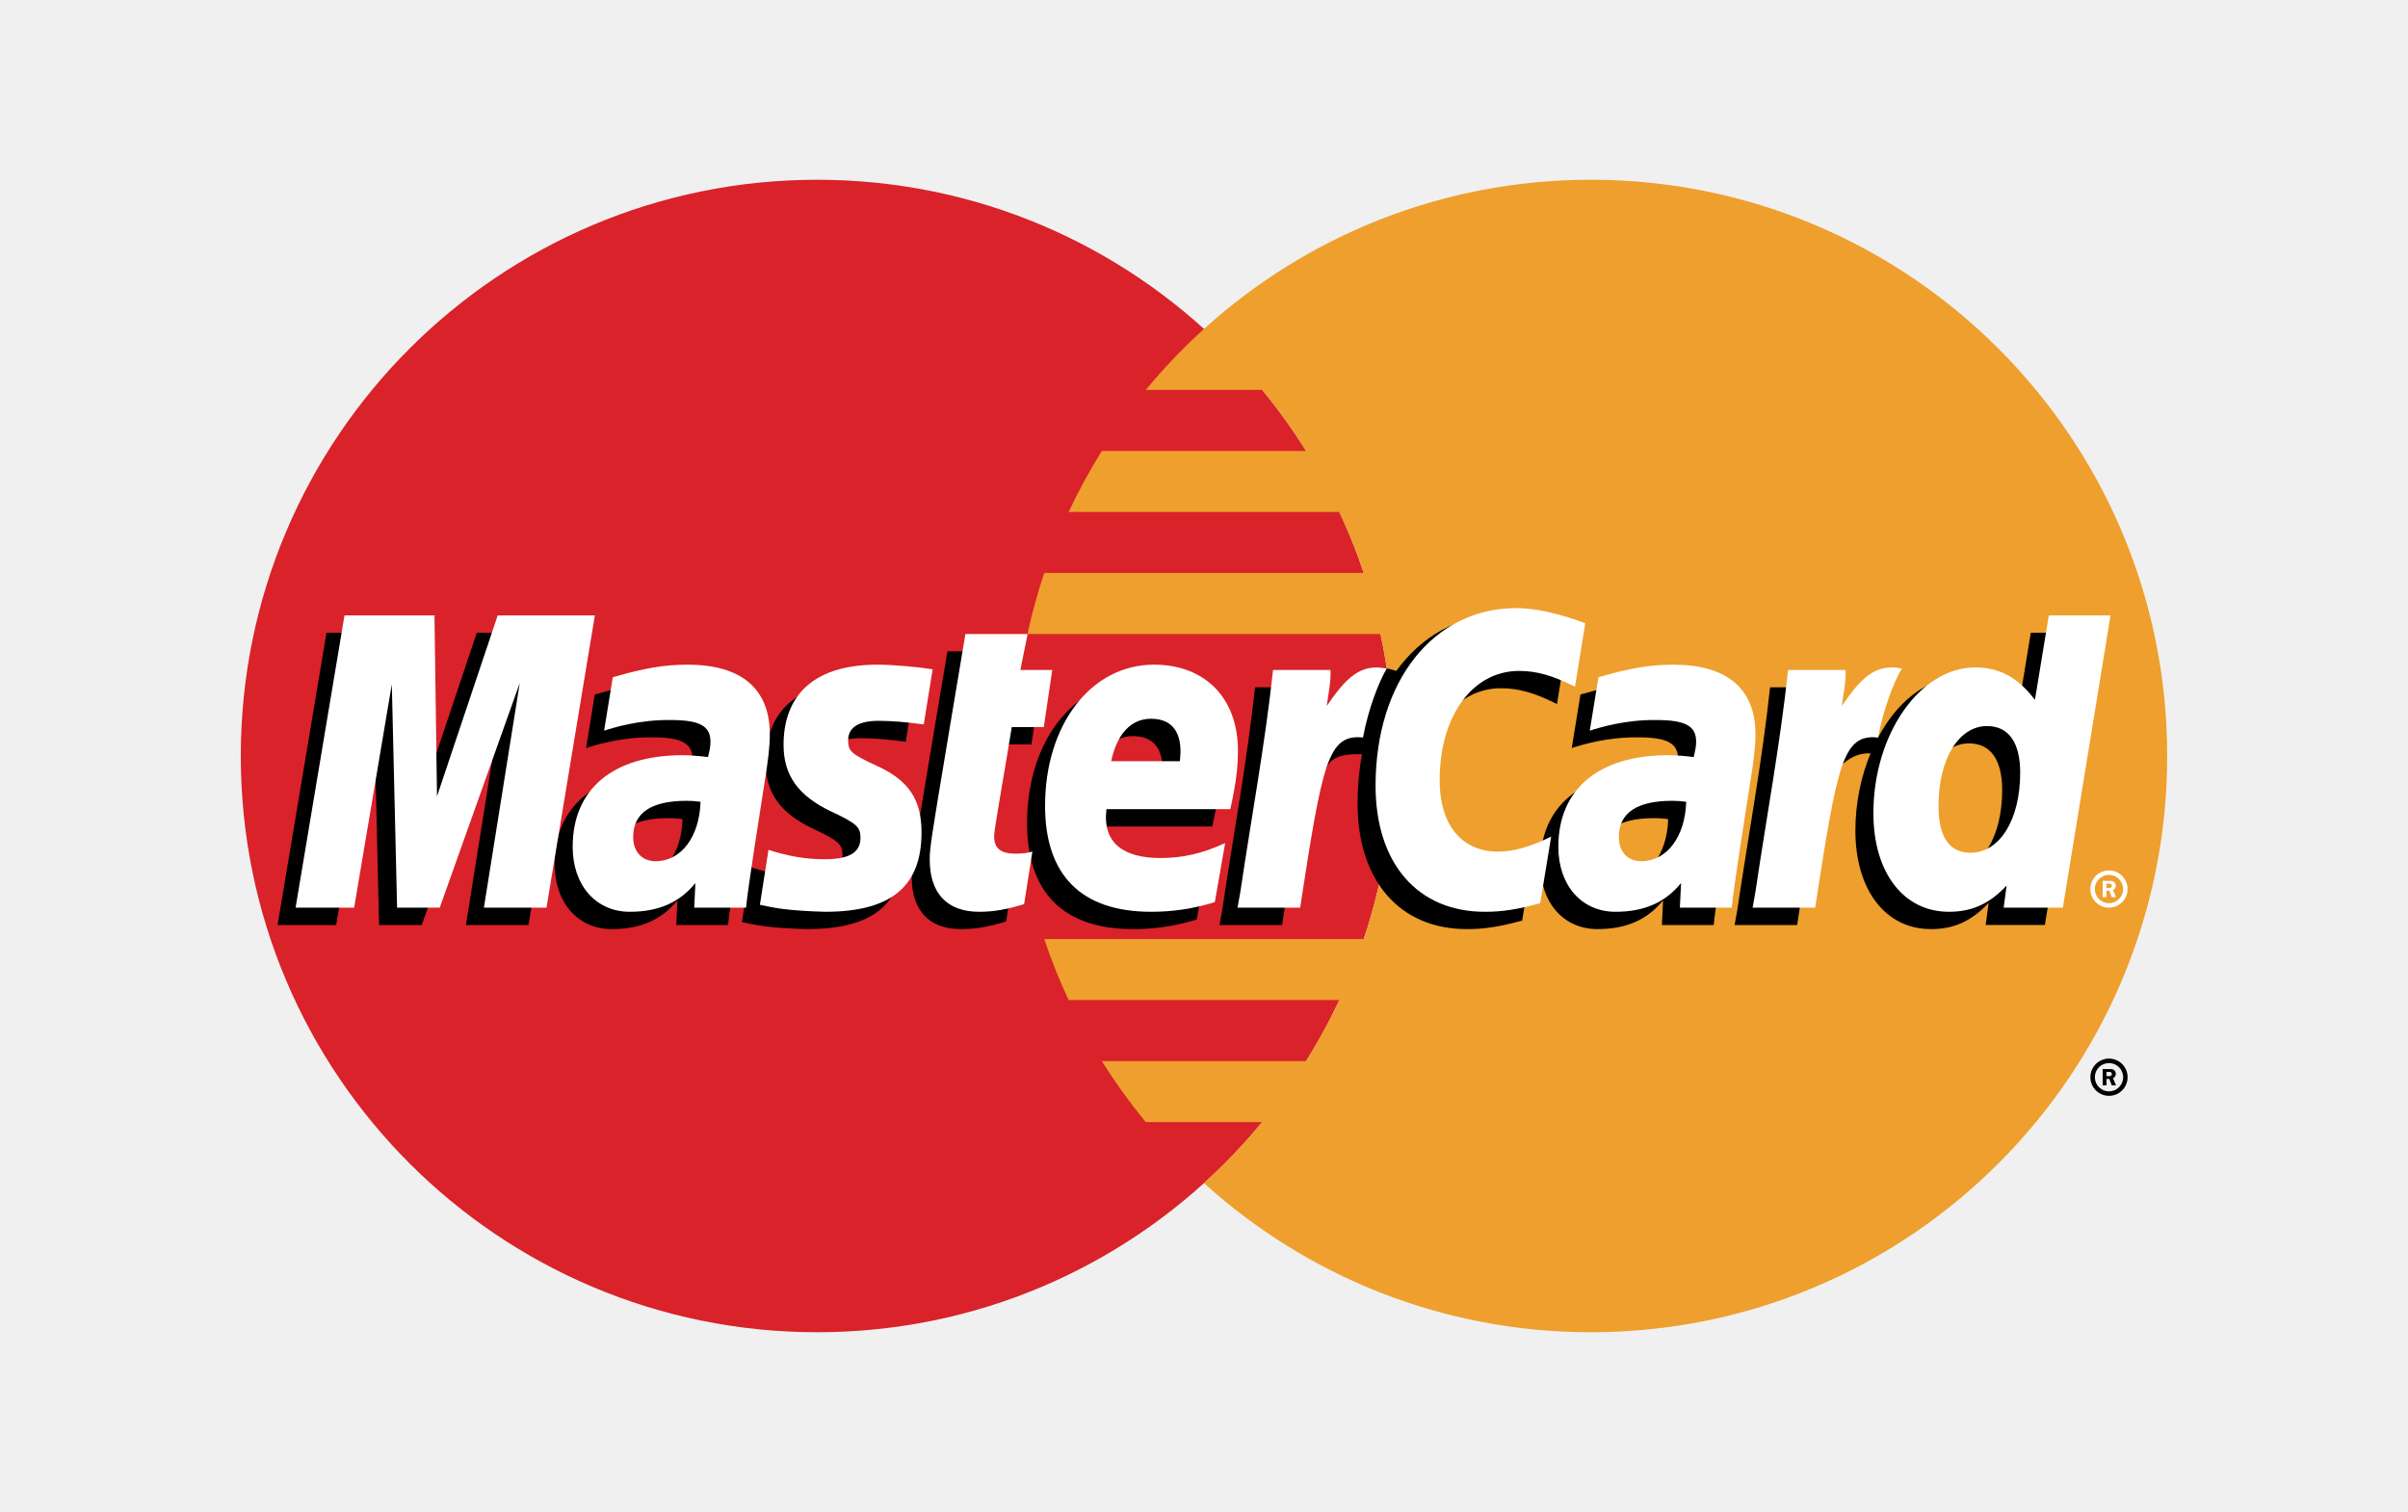
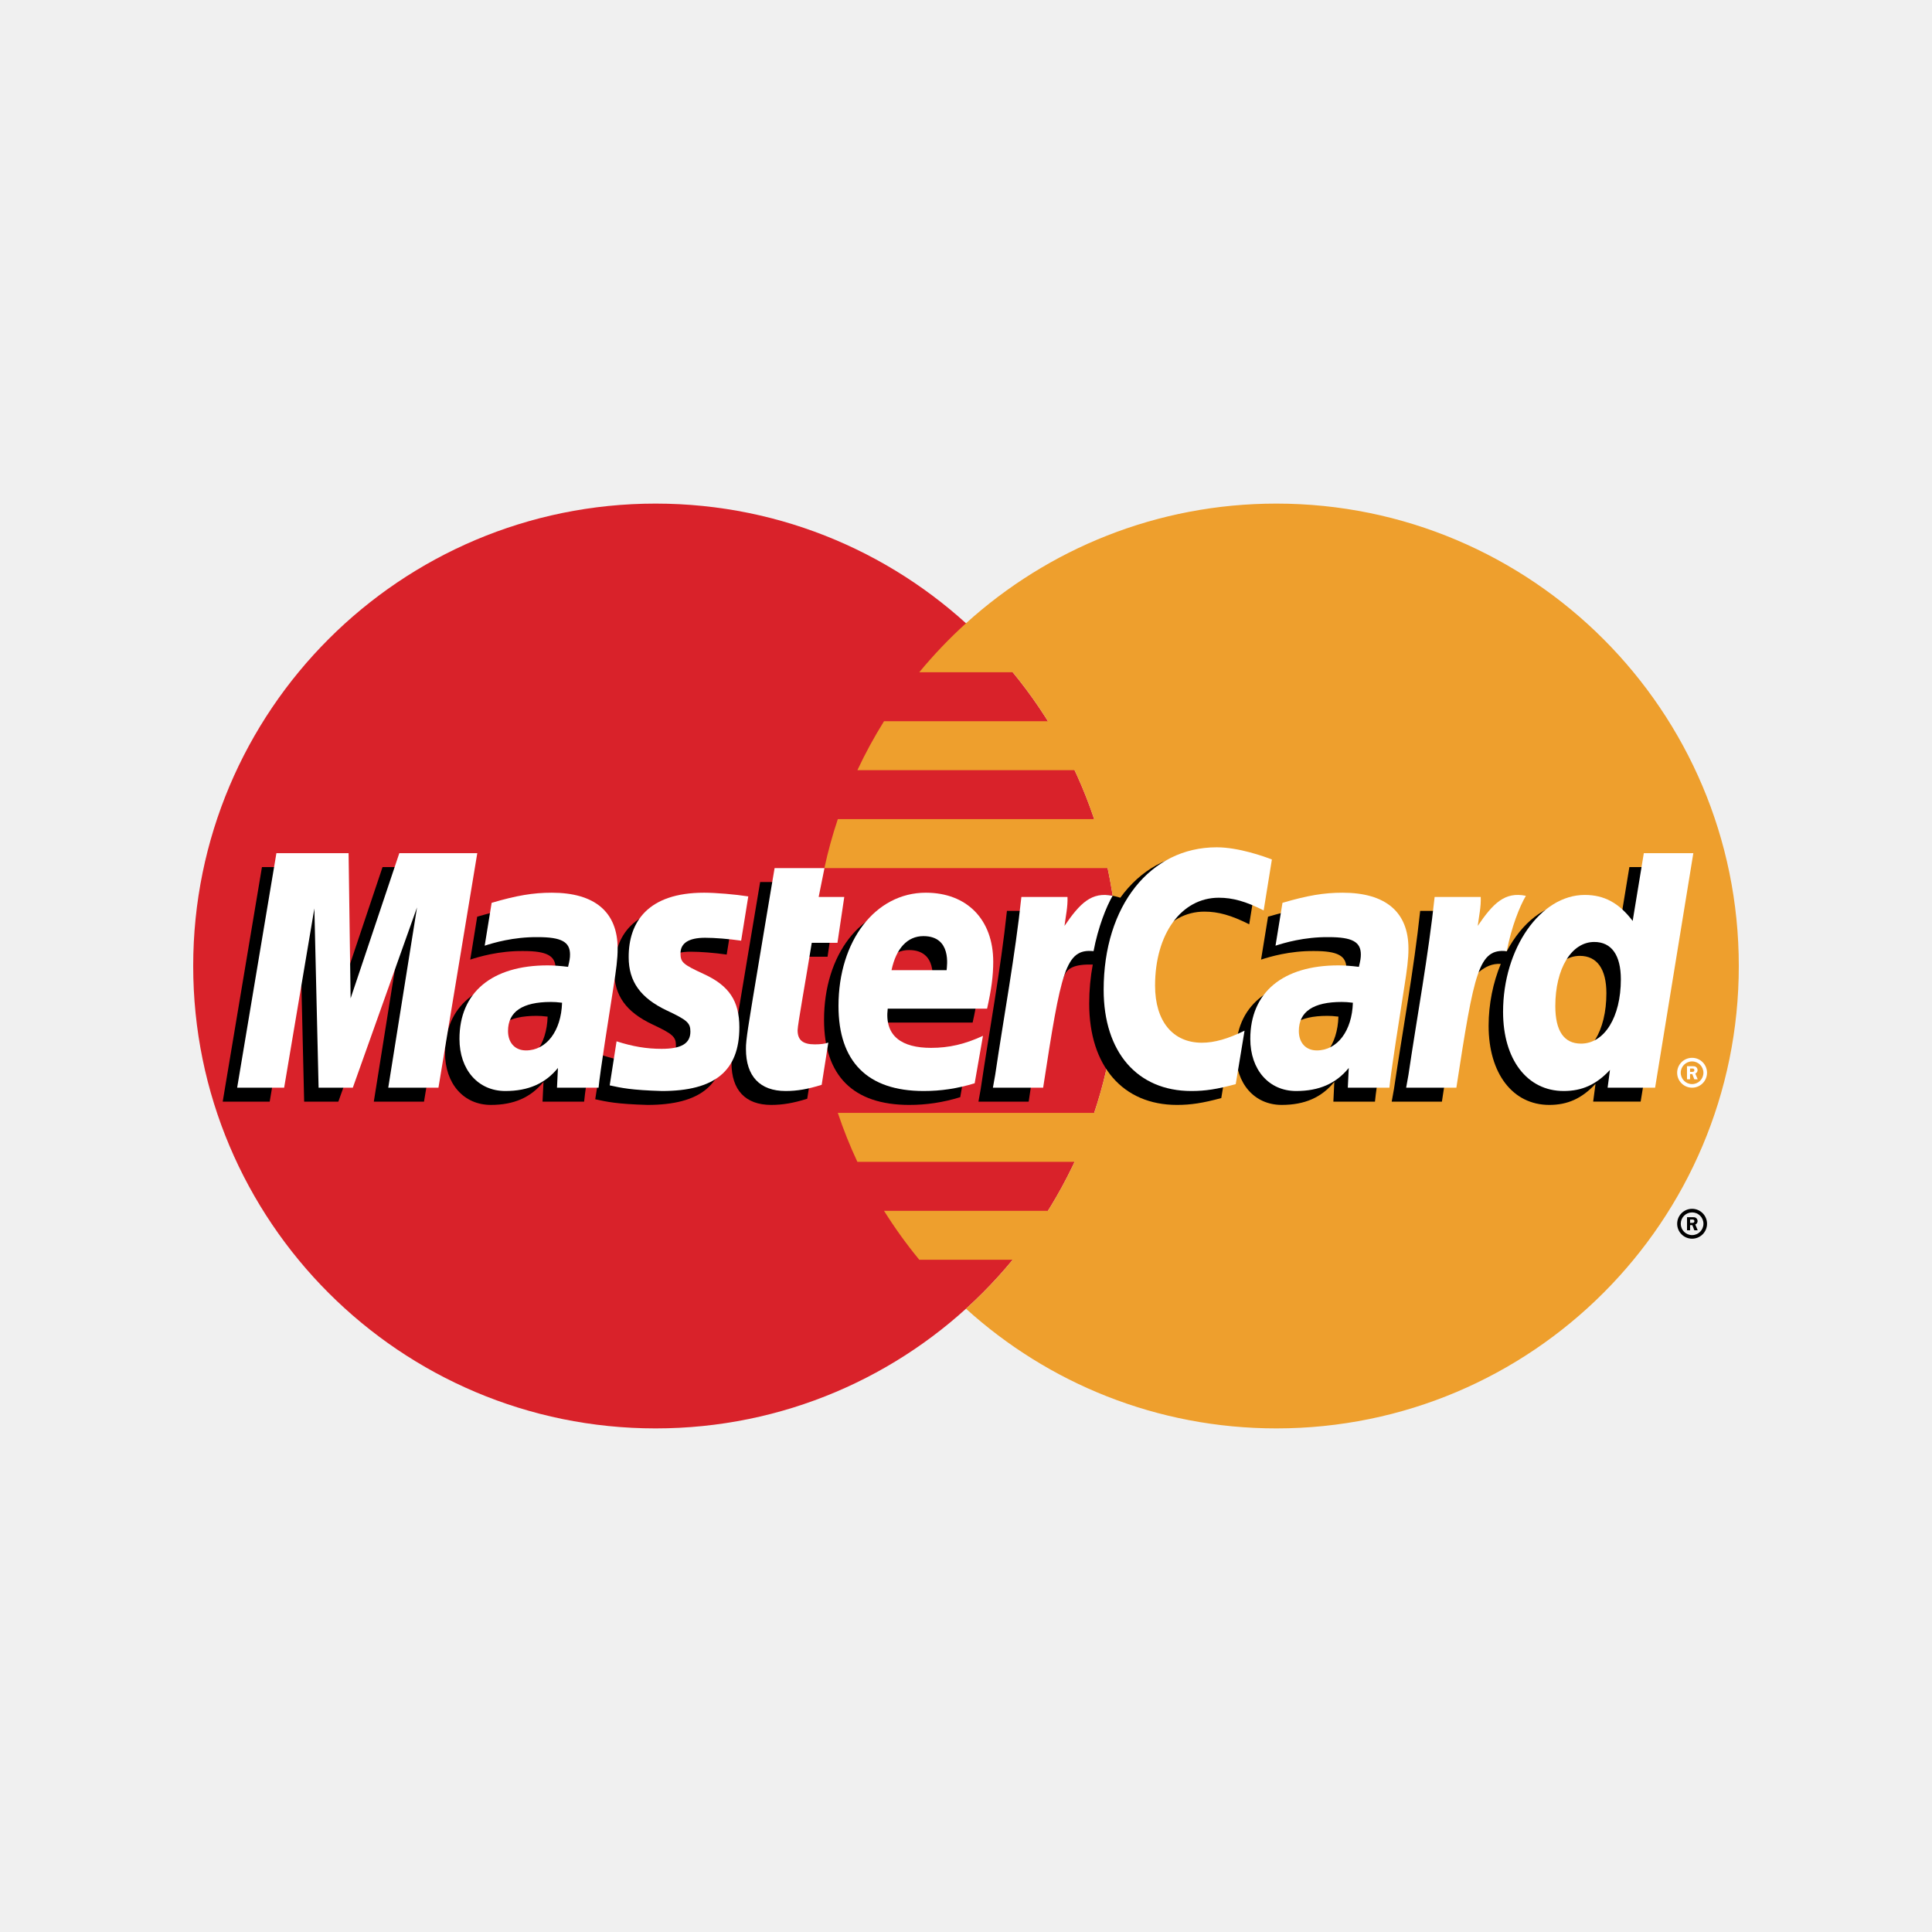
- <svg xmlns="http://www.w3.org/2000/svg" version="1.1" id="Layer_1" x="0px" y="0px" width="750px" height="471px" viewBox="0 0 750 471" enable-background="new 0 0 750 471" xml:space="preserve">
+ <svg xmlns="http://www.w3.org/2000/svg" version="1.1" id="Layer_1" x="0px" y="0px" width="70px" height="70px" viewBox="0 0 750 471" enable-background="new 0 0 750 471" xml:space="preserve">
  <g id="Page-1">
    <g id="mastercard">
      <path id="Fill-1" fill="#D9222A" d="M434.008,235.5c0,99.142-80.371,179.504-179.508,179.504    C155.363,415.004,75,334.642,75,235.5c0-99.133,80.362-179.504,179.5-179.504C353.637,55.996,434.008,136.367,434.008,235.5" />
      <path id="Fill-2" fill="#EE9F2D" d="M495.491,55.996c-46.379,0-88.642,17.596-120.5,46.467    c-6.487,5.883-12.546,12.238-18.125,18.996h36.267c4.958,6.029,9.525,12.371,13.684,19.012h-63.634    c-3.813,6.104-7.274,12.446-10.342,19.008h84.313c2.88,6.159,5.421,12.496,7.601,19.004h-99.513    c-2.075,6.191-3.821,12.529-5.217,19.008h109.941c2.638,12.25,4.042,24.967,4.042,38.008c0,19.934-3.254,39.112-9.254,57.021    h-99.513c2.175,6.512,4.717,12.854,7.596,19.008h84.316c-3.074,6.563-6.528,12.904-10.346,19.012h-63.625    c4.154,6.63,8.729,12.98,13.684,18.996h36.259c-5.571,6.771-11.634,13.134-18.13,19.013    c31.858,28.866,74.117,46.454,120.496,46.454C594.629,415.004,675,334.642,675,235.5C675,136.371,594.629,55.996,495.491,55.996" />
      <path id="Fill-3" d="M651.074,335.559c0-3.2,2.592-5.801,5.796-5.801s5.796,2.601,5.796,5.801    c0,3.199-2.592,5.8-5.796,5.8S651.074,338.758,651.074,335.559L651.074,335.559L651.074,335.559z M656.87,339.967    c2.434,0,4.408-1.975,4.408-4.408c0-2.438-1.975-4.404-4.408-4.404c-2.438,0-4.404,1.967-4.404,4.404    C652.466,337.992,654.433,339.967,656.87,339.967L656.87,339.967L656.87,339.967z M656.087,338.108H654.9v-5.096h2.15    c0.45,0,0.908,0,1.304,0.254c0.413,0.279,0.646,0.771,0.646,1.279c0,0.571-0.338,1.104-0.884,1.313l0.938,2.25h-1.316    l-0.779-2.017h-0.871V338.108L656.087,338.108z M656.087,335.217h0.658c0.246,0,0.505,0.021,0.726-0.1    c0.195-0.125,0.296-0.359,0.296-0.584c0-0.195-0.121-0.421-0.288-0.517c-0.208-0.129-0.537-0.101-0.758-0.101h-0.634V335.217    L656.087,335.217z" />
      <path id="Fill-4" d="M212.587,255.154c-2.046-0.238-2.945-0.301-4.35-0.301    c-11.046,0-16.638,3.788-16.638,11.268c0,4.612,2.729,7.545,6.987,7.545C206.525,273.666,212.245,266.108,212.587,255.154    L212.587,255.154L212.587,255.154z M226.758,288.15h-16.146l0.371-7.676c-4.926,6.066-11.496,8.95-20.426,8.95    c-10.563,0-17.804-8.25-17.804-20.229c0-18.024,12.596-28.541,34.217-28.541c2.208,0,5.042,0.199,7.941,0.57    c0.604-2.441,0.763-3.487,0.763-4.8c0-4.908-3.396-6.737-12.5-6.737c-9.533-0.108-17.396,2.271-20.625,3.333    c0.204-1.229,2.7-16.659,2.7-16.659c9.712-2.846,16.116-3.917,23.325-3.917c16.732,0,25.596,7.513,25.579,21.712    c0.033,3.805-0.597,8.5-1.579,14.671C230.883,259.559,227.254,282.546,226.758,288.15L226.758,288.15L226.758,288.15z" />
      <path id="Fill-5" d="M164.6,288.15h-19.487l11.162-69.996L131.35,288.15h-13.279l-1.642-69.596    l-11.733,69.596H86.454l15.237-91.055h28.021l1.7,50.967l17.092-50.967h31.167L164.6,288.15" />
      <path id="Fill-6" d="M519.574,255.154c-2.037-0.238-2.941-0.301-4.342-0.301    c-11.041,0-16.633,3.788-16.633,11.268c0,4.612,2.725,7.545,6.983,7.545C513.521,273.666,519.245,266.108,519.574,255.154    L519.574,255.154L519.574,255.154z M533.758,288.15h-16.146l0.366-7.676c-4.925,6.066-11.5,8.95-20.421,8.95    c-10.566,0-17.8-8.25-17.8-20.229c0-18.024,12.588-28.541,34.213-28.541c2.208,0,5.037,0.199,7.933,0.57    c0.604-2.441,0.763-3.487,0.763-4.8c0-4.908-3.392-6.737-12.496-6.737c-9.533-0.108-17.387,2.271-20.629,3.333    c0.204-1.229,2.709-16.659,2.709-16.659c9.712-2.846,16.112-3.917,23.313-3.917c16.741,0,25.604,7.513,25.587,21.712    c0.033,3.805-0.596,8.5-1.579,14.671C537.887,259.559,534.25,282.546,533.758,288.15L533.758,288.15L533.758,288.15z" />
      <path id="Fill-7" d="M313.366,287.025c-5.333,1.679-9.491,2.399-14,2.399    c-9.962,0-15.399-5.725-15.399-16.267c-0.142-3.271,1.433-11.879,2.671-19.737c1.125-6.917,8.449-50.529,8.449-50.529h19.371    l-2.263,11.208h11.7l-2.642,17.796h-11.742c-2.25,14.083-5.454,31.625-5.491,33.95c0,3.816,2.037,5.483,6.671,5.483    c2.221,0,3.941-0.226,5.254-0.7L313.366,287.025" />
      <path id="Fill-8" d="M372.758,286.425c-6.654,2.034-13.075,3.017-19.879,3    c-21.684-0.021-32.987-11.346-32.987-33.033c0-25.313,14.379-43.946,33.899-43.946c15.971,0,26.171,10.433,26.171,26.796    c0,5.429-0.7,10.729-2.388,18.212H339c-1.305,10.741,5.57,15.217,16.837,15.217c6.934,0,13.188-1.429,20.142-4.663    L372.758,286.425L372.758,286.425z M361.87,242.525c0.108-1.542,2.055-13.217-9.013-13.217c-6.17,0-10.583,4.704-12.379,13.217    H361.87L361.87,242.525z" />
      <path id="Fill-9" d="M238.446,237.508c0,9.367,4.542,15.826,14.842,20.676    c7.892,3.708,9.112,4.809,9.112,8.17c0,4.617-3.479,6.701-11.191,6.701c-5.813,0-11.221-0.908-17.458-2.922    c0,0-2.563,16.321-2.68,17.101c4.43,0.967,8.38,1.862,20.279,2.191c20.563,0,30.059-7.829,30.059-24.75    c0-10.175-3.976-16.146-13.737-20.634c-8.171-3.75-9.108-4.587-9.108-8.045c0-4.004,3.237-6.046,9.537-6.046    c3.825,0,9.05,0.408,14,1.112l2.775-17.175c-5.046-0.8-12.696-1.442-17.15-1.442C245.925,212.446,238.379,223.833,238.446,237.508    " />
      <path id="Fill-10" d="M467.533,214.392c5.412,0,10.458,1.421,17.412,4.921l3.188-19.763    c-2.854-1.121-12.904-7.7-21.417-7.7c-13.041,0-24.066,6.471-31.82,17.15c-11.309-3.746-15.958,3.825-21.658,11.367l-5.063,1.179    c0.383-2.483,0.729-4.95,0.612-7.446h-17.896c-2.446,22.917-6.779,46.128-10.171,69.075l-0.884,4.976h19.496    c3.254-21.143,5.037-34.68,6.121-43.842l7.341-4.084c1.097-4.078,4.529-5.458,11.417-5.291c-0.899,4.833-1.383,9.916-1.383,15.184    c0,24.225,13.07,39.308,34.05,39.308c5.404,0,10.041-0.712,17.221-2.658l3.429-20.759c-6.458,3.18-11.758,4.676-16.558,4.676    c-11.329,0-18.184-8.363-18.184-22.184C442.787,228.45,452.983,214.392,467.533,214.392" />
      <path id="Fill-12" fill="#FFFFFF" d="M170.208,282.742h-19.491l11.171-69.988l-24.926,69.988h-13.283    l-1.642-69.588l-11.733,69.588H92.063L107.3,191.7h28.021l0.788,56.362l18.904-56.362h30.267L170.208,282.742" />
      <path id="Fill-11" d="M632.521,197.096l-4.321,26.309c-5.329-7.013-11.054-12.088-18.612-12.088    c-9.833,0-18.783,7.455-24.642,18.425c-8.158-1.692-16.596-4.563-16.596-4.563l-0.004,0.067c0.658-6.134,0.921-9.875,0.862-11.146    h-17.9c-2.438,22.917-6.771,46.128-10.158,69.075l-0.892,4.976h19.492c2.633-17.096,4.649-31.292,6.133-42.551    c6.658-6.016,9.992-11.266,16.721-10.916c-2.979,7.204-4.725,15.504-4.725,24.017c0,18.513,9.366,30.725,23.533,30.725    c7.142,0,12.621-2.462,17.967-8.171l-0.913,6.884H636.9l14.842-91.042H632.521L632.521,197.096z M608.15,271.037    c-6.633,0-9.983-4.908-9.983-14.596c0-14.554,6.271-24.875,15.112-24.875c6.696,0,10.321,5.104,10.321,14.509    C623.6,260.754,617.229,271.037,608.15,271.037L608.15,271.037L608.15,271.037z" />
      <path id="Fill-13" fill="#FFFFFF" d="M218.192,249.758c-2.042-0.236-2.946-0.299-4.346-0.299    c-11.046,0-16.634,3.787-16.634,11.266c0,4.604,2.729,7.547,6.979,7.547C212.138,268.271,217.859,260.713,218.192,249.758    L218.192,249.758L218.192,249.758z M232.37,282.742h-16.146l0.367-7.663c-4.921,6.054-11.5,8.95-20.421,8.95    c-10.567,0-17.805-8.25-17.805-20.229c0-18.033,12.592-28.542,34.217-28.542c2.208,0,5.042,0.2,7.938,0.571    c0.604-2.441,0.763-3.487,0.763-4.808c0-4.909-3.392-6.729-12.496-6.729c-9.537-0.108-17.396,2.271-20.629,3.321    c0.204-1.225,2.7-16.637,2.7-16.637c9.708-2.858,16.12-3.929,23.32-3.929c16.737,0,25.604,7.517,25.588,21.704    c0.029,3.821-0.604,8.513-1.584,14.675C236.495,254.15,232.863,277.15,232.37,282.742L232.37,282.742L232.37,282.742z" />
      <path id="Fill-14" fill="#FFFFFF" d="M493.745,194.15l-3.191,19.767c-6.95-3.496-12-4.92-17.408-4.92    c-14.55,0-24.75,14.058-24.75,34.107c0,13.821,6.858,22.18,18.184,22.18c4.8,0,10.096-1.492,16.554-4.675l-3.421,20.75    c-7.184,1.958-11.816,2.671-17.225,2.671c-20.976,0-34.05-15.084-34.05-39.309c0-32.55,18.058-55.3,43.887-55.3    C480.833,189.421,490.887,193.029,493.745,194.15" />
      <path id="Fill-15" fill="#FFFFFF" d="M525.188,249.758c-2.042-0.236-2.942-0.299-4.347-0.299    c-11.041,0-16.633,3.787-16.633,11.266c0,4.604,2.729,7.547,6.983,7.547C519.129,268.271,524.854,260.713,525.188,249.758    L525.188,249.758L525.188,249.758z M539.366,282.742h-16.15l0.371-7.663c-4.925,6.054-11.5,8.95-20.421,8.95    c-10.563,0-17.804-8.25-17.804-20.229c0-18.033,12.596-28.542,34.212-28.542c2.213,0,5.042,0.2,7.942,0.571    c0.6-2.441,0.762-3.487,0.762-4.808c0-4.909-3.392-6.729-12.495-6.729c-9.533-0.108-17.396,2.271-20.63,3.321    c0.204-1.225,2.704-16.637,2.704-16.637c9.709-2.858,16.117-3.929,23.317-3.929c16.741,0,25.604,7.517,25.583,21.704    c0.033,3.821-0.596,8.513-1.579,14.675C543.495,254.15,539.854,277.15,539.366,282.742L539.366,282.742L539.366,282.742z" />
      <path id="Fill-16" fill="#FFFFFF" d="M318.975,281.621c-5.338,1.679-9.496,2.408-14,2.408    c-9.962,0-15.399-5.725-15.399-16.267c-0.138-3.279,1.438-11.88,2.675-19.737c1.12-6.926,8.445-50.534,8.445-50.534h19.367    l-2.259,11.212h9.941l-2.646,17.788h-9.975c-2.25,14.092-5.463,31.621-5.496,33.95c0,3.83,2.041,5.483,6.671,5.483    c2.221,0,3.938-0.216,5.254-0.691L318.975,281.621" />
      <path id="Fill-17" fill="#FFFFFF" d="M378.366,281.029c-6.65,2.033-13.079,3.012-19.879,3    c-21.684-0.021-32.987-11.346-32.987-33.033c0-25.321,14.379-43.95,33.899-43.95c15.971,0,26.171,10.429,26.171,26.8    c0,5.434-0.7,10.733-2.383,18.213h-38.575c-1.305,10.741,5.57,15.221,16.837,15.221c6.93,0,13.188-1.434,20.138-4.676    L378.366,281.029L378.366,281.029z M367.475,237.117c0.116-1.538,2.059-13.217-9.013-13.217c-6.167,0-10.579,4.717-12.375,13.217    H367.475L367.475,237.117z" />
      <path id="Fill-18" fill="#FFFFFF" d="M244.054,232.112c0,9.366,4.542,15.817,14.842,20.675    c7.892,3.709,9.112,4.813,9.112,8.172c0,4.616-3.483,6.699-11.188,6.699c-5.816,0-11.225-0.908-17.467-2.921    c0,0-2.554,16.321-2.671,17.101c4.421,0.967,8.375,1.85,20.275,2.191c20.566,0,30.059-7.829,30.059-24.746    c0-10.18-3.971-16.15-13.737-20.637c-8.167-3.759-9.113-4.584-9.113-8.046c0-4,3.246-6.059,9.542-6.059    c3.821,0,9.046,0.421,14.004,1.125l2.771-17.179c-5.042-0.8-12.692-1.441-17.146-1.441    C251.533,207.046,243.991,218.425,244.054,232.112" />
      <path id="Fill-19" fill="#FFFFFF" d="M642.508,282.742h-18.438l0.917-6.893    c-5.346,5.717-10.825,8.18-17.967,8.18c-14.167,0-23.529-12.213-23.529-30.725c0-24.63,14.521-45.392,31.708-45.392    c7.559,0,13.279,3.087,18.604,10.096l4.325-26.308h19.221L642.508,282.742L642.508,282.742z M613.762,265.633    c9.075,0,15.45-10.283,15.45-24.953c0-9.405-3.629-14.509-10.325-14.509c-8.837,0-15.116,10.316-15.116,24.875    C603.771,260.733,607.129,265.633,613.762,265.633L613.762,265.633L613.762,265.633z" />
      <path id="Fill-20" fill="#FFFFFF" d="M556.92,208.704c-2.441,22.917-6.774,46.13-10.162,69.063    l-0.892,4.976h19.491c6.972-45.275,8.659-54.117,19.588-53.009c1.742-9.267,4.983-17.383,7.4-21.479    c-8.163-1.7-12.721,2.913-18.688,11.675c0.471-3.788,1.333-7.467,1.162-11.225H556.92" />
      <path id="Fill-21" fill="#FFFFFF" d="M396.5,208.704c-2.446,22.917-6.779,46.13-10.167,69.063    l-0.888,4.976h19.5c6.963-45.275,8.646-54.117,19.571-53.009c1.75-9.267,4.991-17.383,7.399-21.479    c-8.154-1.7-12.717,2.913-18.679,11.675c0.471-3.788,1.325-7.467,1.162-11.225H396.5" />
      <path id="Fill-22" fill="#FFFFFF" d="M651.067,276.945c0-3.212,2.596-5.799,5.796-5.799    c3.204,0,5.796,2.587,5.796,5.799c0,3.196-2.592,5.797-5.796,5.797C653.662,282.742,651.067,280.142,651.067,276.945    L651.067,276.945L651.067,276.945z M656.863,281.35c2.438,0,4.404-1.975,4.404-4.404c0-2.433-1.967-4.408-4.404-4.408    c-2.434,0-4.408,1.976-4.408,4.408C652.454,279.375,654.429,281.35,656.863,281.35L656.863,281.35L656.863,281.35z     M656.079,279.479h-1.188v-5.082h2.153c0.446,0,0.909,0.008,1.296,0.254c0.417,0.283,0.654,0.766,0.654,1.274    c0,0.575-0.337,1.112-0.888,1.317l0.942,2.236h-1.321l-0.779-2.008h-0.87V279.479L656.079,279.479z M656.079,276.6h0.653    c0.246,0,0.513,0.018,0.729-0.1c0.196-0.125,0.296-0.362,0.296-0.588c0-0.188-0.116-0.412-0.287-0.524    c-0.204-0.116-0.542-0.083-0.763-0.083h-0.629V276.6L656.079,276.6z" />
    </g>
  </g>
</svg>
